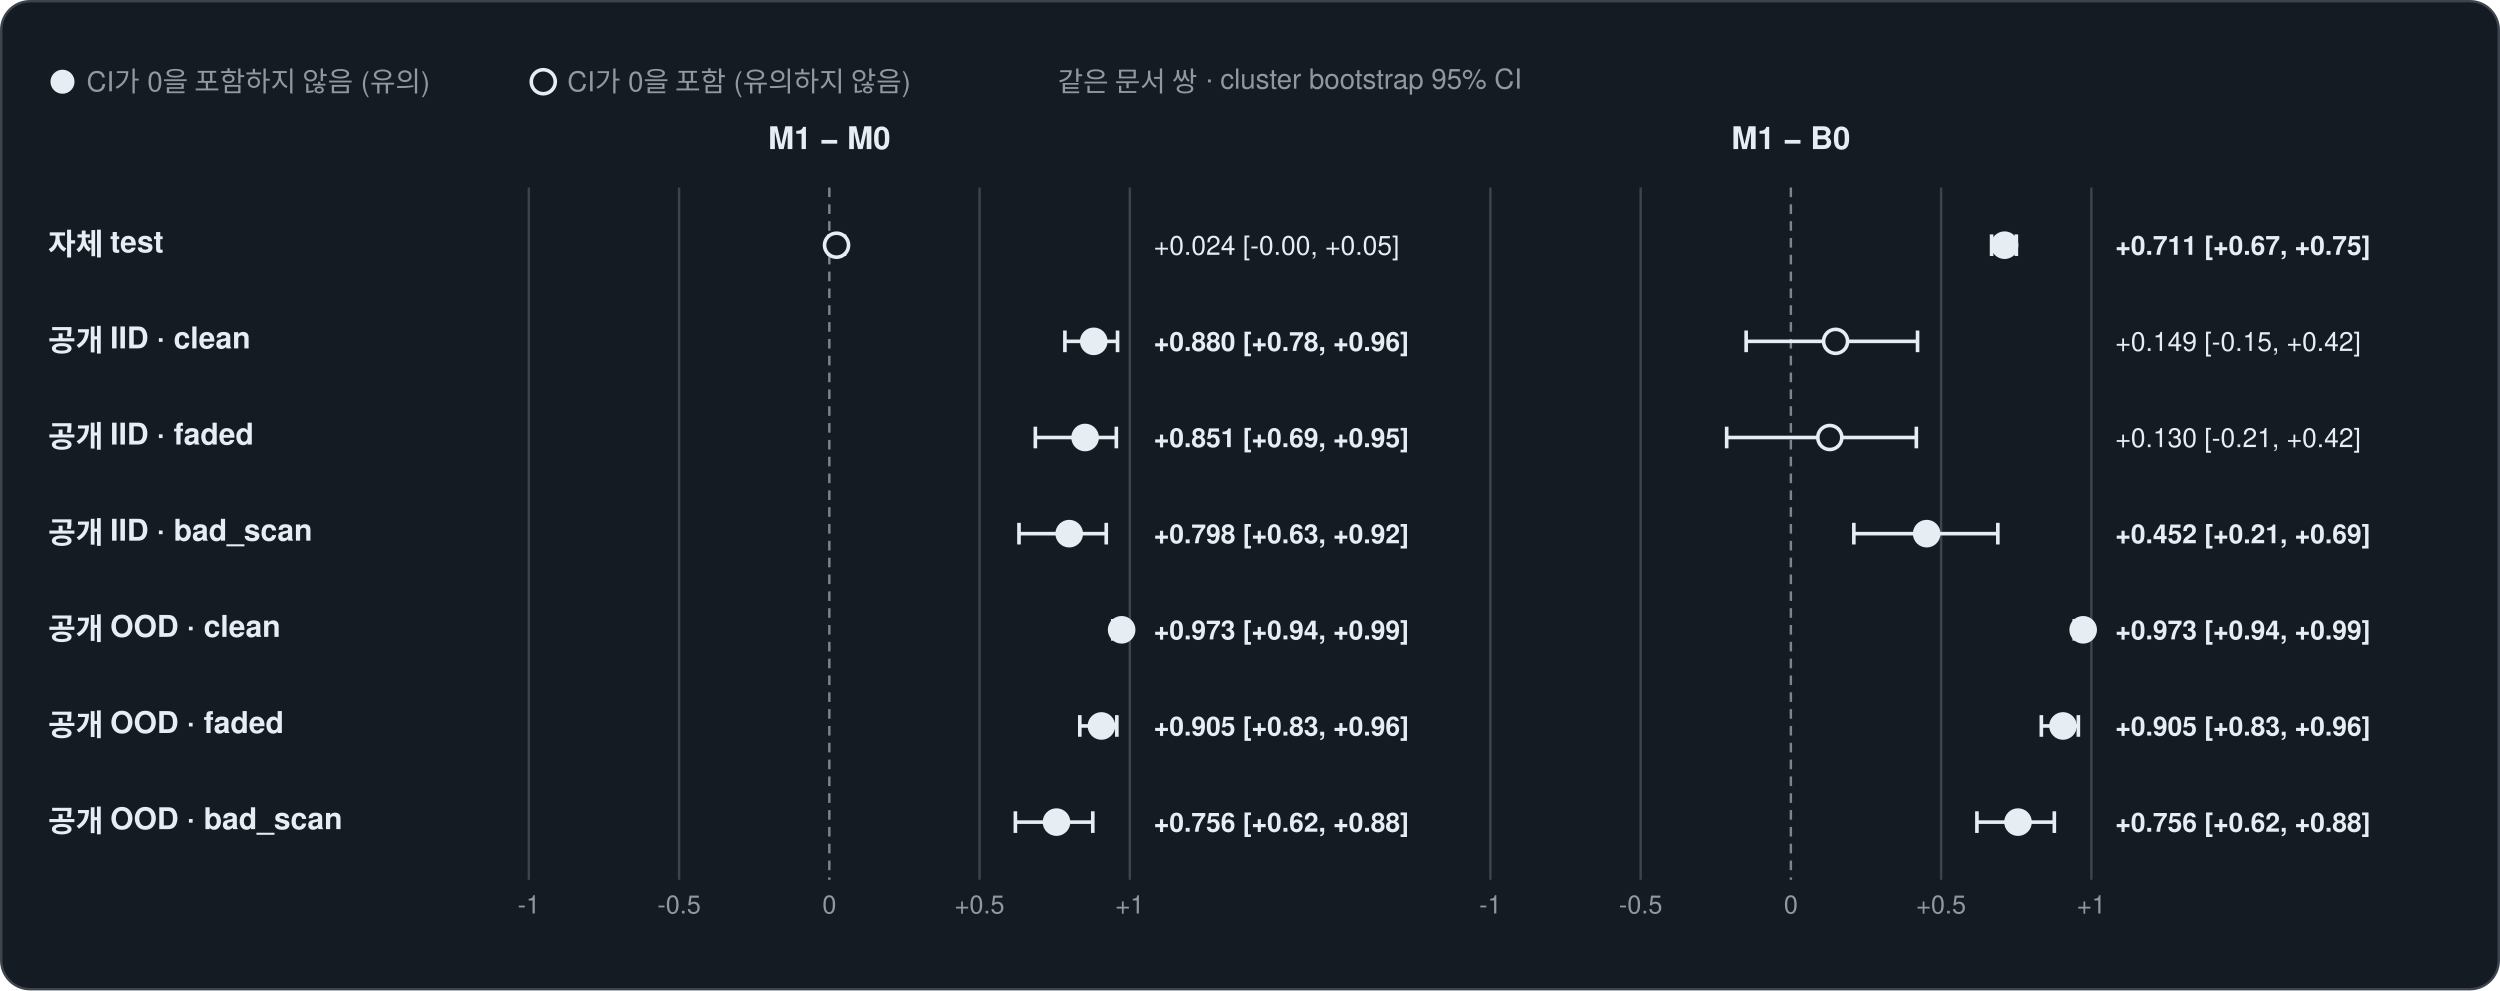
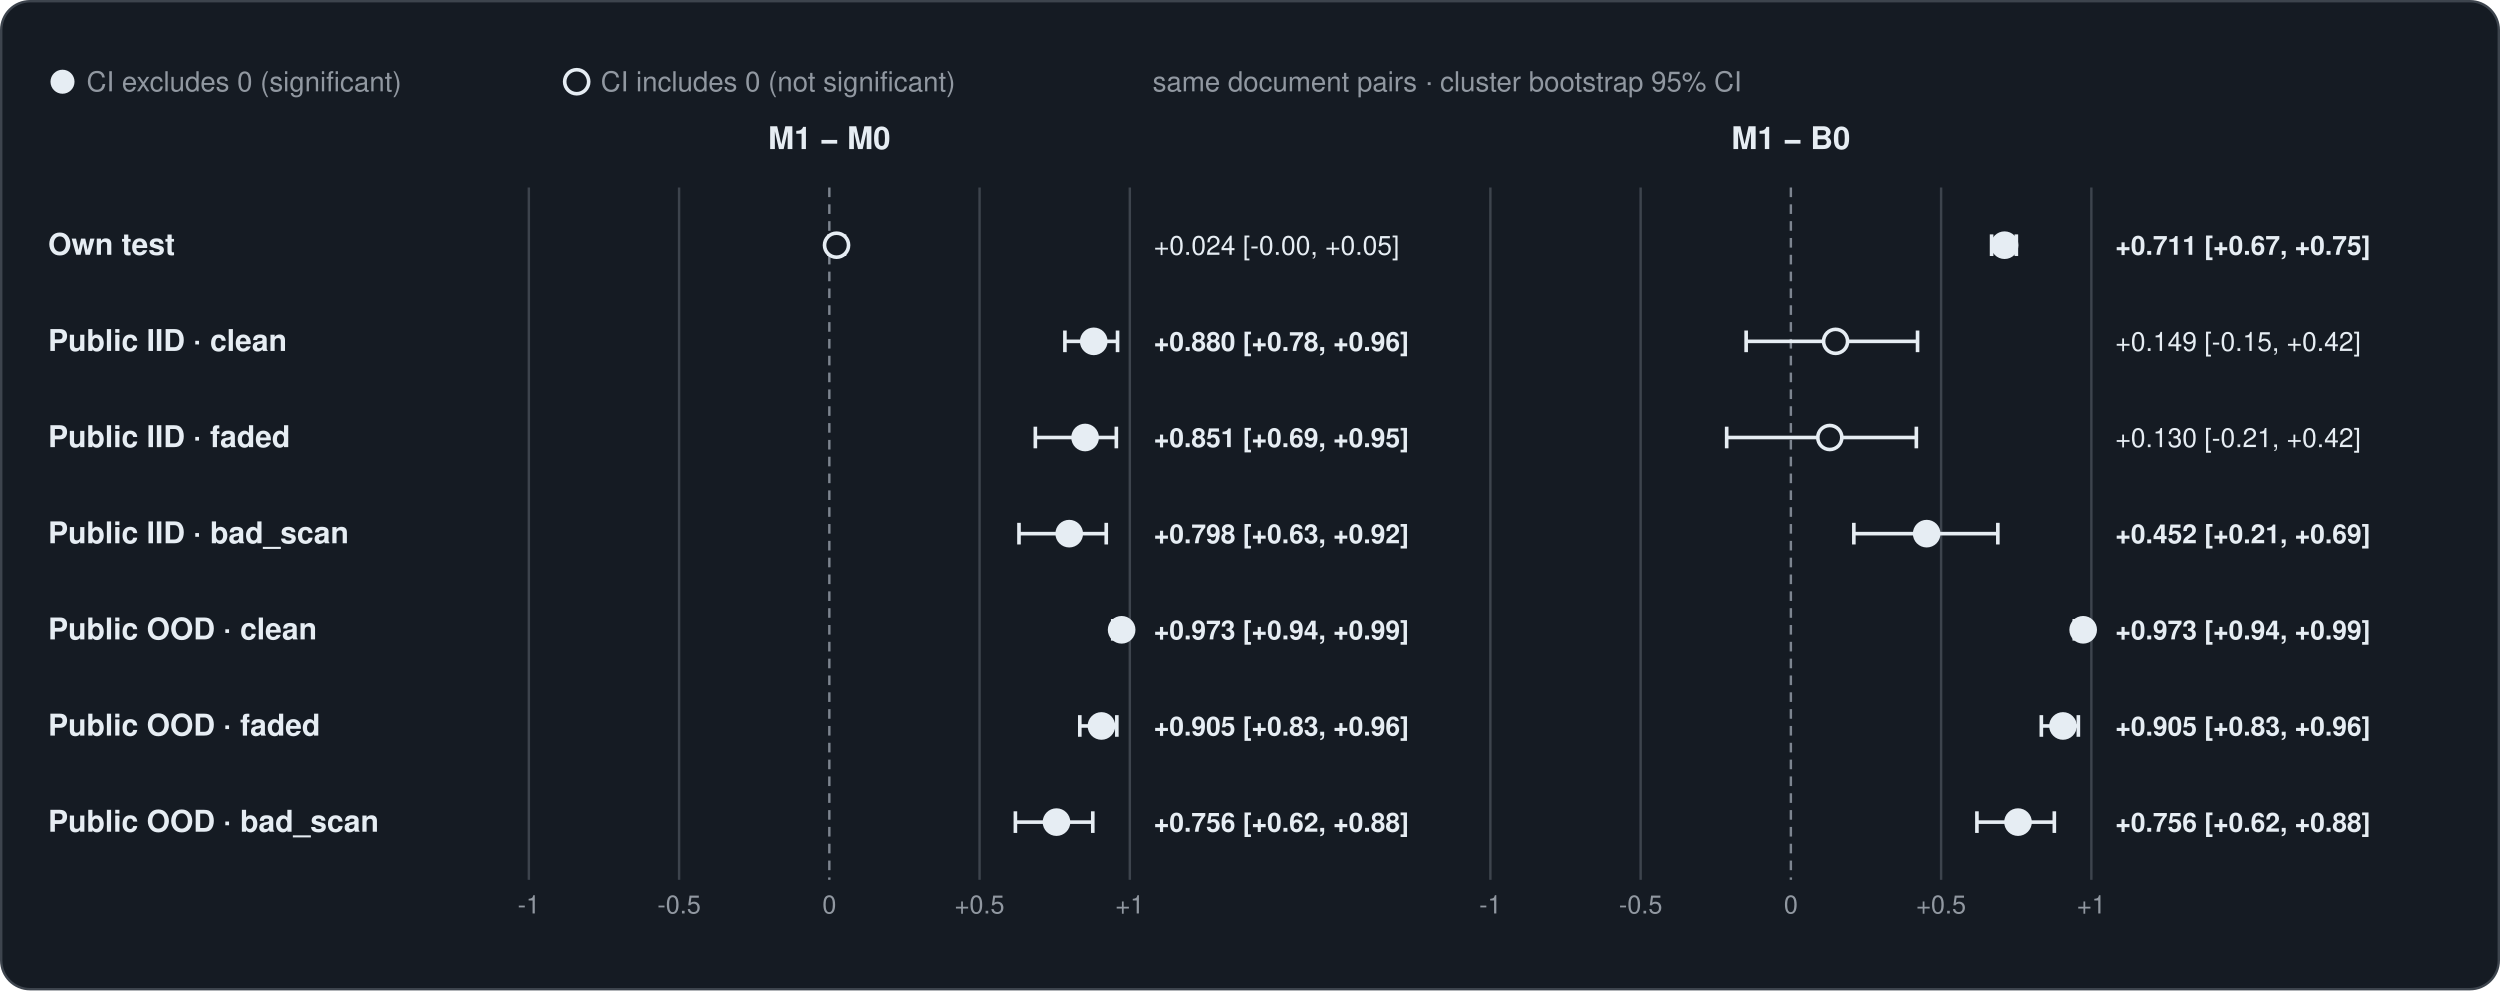
<svg xmlns="http://www.w3.org/2000/svg" width="1040" height="412" viewBox="0 0 1040 412" font-family="'Segoe UI','Malgun Gothic','Apple SD Gothic Neo','Noto Sans KR',Helvetica,Arial,sans-serif" role="img" aria-label="Paired differences in strict field accuracy with 95% CI">
  <rect x="0.5" y="0.5" width="1039" height="411" rx="12" fill="#151b23" stroke="#3d444d" />
  <g transform="translate(20,20)">
    <circle cx="6" cy="14" r="5" fill="#e6edf3" />
-     <text x="16.0" y="18.0" fill="#9198a1" font-size="11.5" font-weight="400" text-anchor="start">CI가 0을 포함하지 않음 (유의)</text>
-     <circle cx="206" cy="14" r="5" fill="#151b23" stroke="#e6edf3" stroke-width="1.5" />
-     <text x="216.0" y="18.0" fill="#9198a1" font-size="11.5" font-weight="400" text-anchor="start">CI가 0을 포함 (유의하지 않음)</text>
-     <text x="420.0" y="18.0" fill="#9198a1" font-size="11.5" font-weight="400" text-anchor="start">같은 문서 쌍 · cluster bootstrap 95% CI</text>
+     <text x="16.0" y="18.0" fill="#9198a1" font-size="11.5" font-weight="400" text-anchor="start">CI excludes 0 (significant)</text>
+     <circle cx="219.9" cy="14" r="5" fill="#151b23" stroke="#e6edf3" stroke-width="1.5" />
+     <text x="229.9" y="18.0" fill="#9198a1" font-size="11.5" font-weight="400" text-anchor="start">CI includes 0 (not significant)</text>
+     <text x="459.5" y="18.0" fill="#9198a1" font-size="11.5" font-weight="400" text-anchor="start">same document pairs · cluster bootstrap 95% CI</text>
    <text x="325.0" y="42.0" fill="#e6edf3" font-size="13" font-weight="700" text-anchor="middle">M1 − M0</text>
    <line x1="200.0" y1="58" x2="200.0" y2="346" stroke="#3d444d" stroke-width="1" />
    <text x="200.0" y="360.0" fill="#9198a1" font-size="10.5" font-weight="400" text-anchor="middle">-1</text>
    <line x1="262.5" y1="58" x2="262.5" y2="346" stroke="#3d444d" stroke-width="1" />
    <text x="262.5" y="360.0" fill="#9198a1" font-size="10.5" font-weight="400" text-anchor="middle">-0.5</text>
    <line x1="325.0" y1="58" x2="325.0" y2="346" stroke="#7d8590" stroke-width="1" stroke-dasharray="4 3" />
    <text x="325.0" y="360.0" fill="#9198a1" font-size="10.5" font-weight="400" text-anchor="middle">0</text>
    <line x1="387.5" y1="58" x2="387.5" y2="346" stroke="#3d444d" stroke-width="1" />
    <text x="387.5" y="360.0" fill="#9198a1" font-size="10.5" font-weight="400" text-anchor="middle">+0.5</text>
    <line x1="450.0" y1="58" x2="450.0" y2="346" stroke="#3d444d" stroke-width="1" />
    <text x="450.0" y="360.0" fill="#9198a1" font-size="10.5" font-weight="400" text-anchor="middle">+1</text>
-     <text x="0.0" y="86.0" fill="#e6edf3" font-size="12.5" font-weight="600" text-anchor="start">자체 test</text>
+     <text x="0.0" y="86.0" fill="#e6edf3" font-size="12.5" font-weight="600" text-anchor="start">Own test</text>
    <path d="M324.9 77.5 V86.5 M324.9 82.0 H331.3 M331.3 77.5 V86.5" stroke="#e6edf3" stroke-width="1.5" fill="none" />
    <circle cx="328.0" cy="82.0" r="5" fill="#151b23" stroke="#e6edf3" stroke-width="1.5" />
    <text x="460.0" y="86.0" fill="#e6edf3" font-size="11" font-weight="400" text-anchor="start">+0.024 [-0.00, +0.05]</text>
-     <text x="0.0" y="126.0" fill="#e6edf3" font-size="12.5" font-weight="600" text-anchor="start">공개 IID · clean</text>
+     <text x="0.0" y="126.0" fill="#e6edf3" font-size="12.5" font-weight="600" text-anchor="start">Public IID · clean</text>
    <path d="M423.0 117.5 V126.5 M423.0 122.0 H444.9 M444.9 117.5 V126.5" stroke="#e6edf3" stroke-width="1.5" fill="none" />
    <circle cx="435.0" cy="122.0" r="5" fill="#e6edf3" stroke="#e6edf3" stroke-width="1.5" />
    <text x="460.0" y="126.0" fill="#e6edf3" font-size="11" font-weight="600" text-anchor="start">+0.880 [+0.78, +0.96]</text>
-     <text x="0.0" y="166.0" fill="#e6edf3" font-size="12.5" font-weight="600" text-anchor="start">공개 IID · faded</text>
+     <text x="0.0" y="166.0" fill="#e6edf3" font-size="12.5" font-weight="600" text-anchor="start">Public IID · faded</text>
    <path d="M410.7 157.5 V166.5 M410.7 162.0 H444.4 M444.4 157.5 V166.5" stroke="#e6edf3" stroke-width="1.5" fill="none" />
    <circle cx="431.4" cy="162.0" r="5" fill="#e6edf3" stroke="#e6edf3" stroke-width="1.5" />
    <text x="460.0" y="166.0" fill="#e6edf3" font-size="11" font-weight="600" text-anchor="start">+0.851 [+0.69, +0.95]</text>
-     <text x="0.0" y="206.0" fill="#e6edf3" font-size="12.5" font-weight="600" text-anchor="start">공개 IID · bad_scan</text>
+     <text x="0.0" y="206.0" fill="#e6edf3" font-size="12.5" font-weight="600" text-anchor="start">Public IID · bad_scan</text>
    <path d="M403.9 197.5 V206.5 M403.9 202.0 H440.2 M440.2 197.5 V206.5" stroke="#e6edf3" stroke-width="1.5" fill="none" />
    <circle cx="424.8" cy="202.0" r="5" fill="#e6edf3" stroke="#e6edf3" stroke-width="1.5" />
    <text x="460.0" y="206.0" fill="#e6edf3" font-size="11" font-weight="600" text-anchor="start">+0.798 [+0.63, +0.92]</text>
-     <text x="0.0" y="246.0" fill="#e6edf3" font-size="12.5" font-weight="600" text-anchor="start">공개 OOD · clean</text>
+     <text x="0.0" y="246.0" fill="#e6edf3" font-size="12.5" font-weight="600" text-anchor="start">Public OOD · clean</text>
    <path d="M442.9 237.5 V246.5 M442.9 242.0 H449.1 M449.1 237.5 V246.5" stroke="#e6edf3" stroke-width="1.5" fill="none" />
    <circle cx="446.6" cy="242.0" r="5" fill="#e6edf3" stroke="#e6edf3" stroke-width="1.5" />
    <text x="460.0" y="246.0" fill="#e6edf3" font-size="11" font-weight="600" text-anchor="start">+0.973 [+0.94, +0.99]</text>
-     <text x="0.0" y="286.0" fill="#e6edf3" font-size="12.5" font-weight="600" text-anchor="start">공개 OOD · faded</text>
+     <text x="0.0" y="286.0" fill="#e6edf3" font-size="12.5" font-weight="600" text-anchor="start">Public OOD · faded</text>
    <path d="M429.2 277.5 V286.5 M429.2 282.0 H444.6 M444.6 277.5 V286.5" stroke="#e6edf3" stroke-width="1.5" fill="none" />
    <circle cx="438.2" cy="282.0" r="5" fill="#e6edf3" stroke="#e6edf3" stroke-width="1.5" />
    <text x="460.0" y="286.0" fill="#e6edf3" font-size="11" font-weight="600" text-anchor="start">+0.905 [+0.83, +0.96]</text>
-     <text x="0.0" y="326.0" fill="#e6edf3" font-size="12.5" font-weight="600" text-anchor="start">공개 OOD · bad_scan</text>
+     <text x="0.0" y="326.0" fill="#e6edf3" font-size="12.5" font-weight="600" text-anchor="start">Public OOD · bad_scan</text>
    <path d="M402.4 317.5 V326.5 M402.4 322.0 H434.6 M434.6 317.5 V326.5" stroke="#e6edf3" stroke-width="1.5" fill="none" />
    <circle cx="419.5" cy="322.0" r="5" fill="#e6edf3" stroke="#e6edf3" stroke-width="1.5" />
    <text x="460.0" y="326.0" fill="#e6edf3" font-size="11" font-weight="600" text-anchor="start">+0.756 [+0.62, +0.88]</text>
    <text x="725.0" y="42.0" fill="#e6edf3" font-size="13" font-weight="700" text-anchor="middle">M1 − B0</text>
    <line x1="600.0" y1="58" x2="600.0" y2="346" stroke="#3d444d" stroke-width="1" />
    <text x="600.0" y="360.0" fill="#9198a1" font-size="10.5" font-weight="400" text-anchor="middle">-1</text>
    <line x1="662.5" y1="58" x2="662.5" y2="346" stroke="#3d444d" stroke-width="1" />
    <text x="662.5" y="360.0" fill="#9198a1" font-size="10.5" font-weight="400" text-anchor="middle">-0.5</text>
    <line x1="725.0" y1="58" x2="725.0" y2="346" stroke="#7d8590" stroke-width="1" stroke-dasharray="4 3" />
    <text x="725.0" y="360.0" fill="#9198a1" font-size="10.5" font-weight="400" text-anchor="middle">0</text>
    <line x1="787.5" y1="58" x2="787.5" y2="346" stroke="#3d444d" stroke-width="1" />
    <text x="787.5" y="360.0" fill="#9198a1" font-size="10.5" font-weight="400" text-anchor="middle">+0.5</text>
    <line x1="850.0" y1="58" x2="850.0" y2="346" stroke="#3d444d" stroke-width="1" />
    <text x="850.0" y="360.0" fill="#9198a1" font-size="10.5" font-weight="400" text-anchor="middle">+1</text>
    <path d="M808.5 77.5 V86.5 M808.5 82.0 H818.8 M818.8 77.5 V86.5" stroke="#e6edf3" stroke-width="1.5" fill="none" />
    <circle cx="813.9" cy="82.0" r="5" fill="#e6edf3" stroke="#e6edf3" stroke-width="1.5" />
    <text x="860.0" y="86.0" fill="#e6edf3" font-size="11" font-weight="600" text-anchor="start">+0.711 [+0.67, +0.75]</text>
    <path d="M706.4 117.5 V126.5 M706.4 122.0 H777.7 M777.7 117.5 V126.5" stroke="#e6edf3" stroke-width="1.5" fill="none" />
    <circle cx="743.6" cy="122.0" r="5" fill="#151b23" stroke="#e6edf3" stroke-width="1.5" />
    <text x="860.0" y="126.0" fill="#e6edf3" font-size="11" font-weight="400" text-anchor="start">+0.149 [-0.15, +0.42]</text>
    <path d="M698.3 157.5 V166.5 M698.3 162.0 H777.2 M777.2 157.5 V166.5" stroke="#e6edf3" stroke-width="1.5" fill="none" />
    <circle cx="741.2" cy="162.0" r="5" fill="#151b23" stroke="#e6edf3" stroke-width="1.5" />
    <text x="860.0" y="166.0" fill="#e6edf3" font-size="11" font-weight="400" text-anchor="start">+0.130 [-0.21, +0.42]</text>
    <path d="M751.2 197.5 V206.5 M751.2 202.0 H811.1 M811.1 197.5 V206.5" stroke="#e6edf3" stroke-width="1.5" fill="none" />
    <circle cx="781.5" cy="202.0" r="5" fill="#e6edf3" stroke="#e6edf3" stroke-width="1.5" />
    <text x="860.0" y="206.0" fill="#e6edf3" font-size="11" font-weight="600" text-anchor="start">+0.452 [+0.21, +0.69]</text>
    <path d="M842.9 237.5 V246.5 M842.9 242.0 H849.1 M849.1 237.5 V246.5" stroke="#e6edf3" stroke-width="1.5" fill="none" />
    <circle cx="846.6" cy="242.0" r="5" fill="#e6edf3" stroke="#e6edf3" stroke-width="1.5" />
    <text x="860.0" y="246.0" fill="#e6edf3" font-size="11" font-weight="600" text-anchor="start">+0.973 [+0.94, +0.99]</text>
    <path d="M829.2 277.5 V286.5 M829.2 282.0 H844.6 M844.6 277.5 V286.5" stroke="#e6edf3" stroke-width="1.5" fill="none" />
    <circle cx="838.2" cy="282.0" r="5" fill="#e6edf3" stroke="#e6edf3" stroke-width="1.5" />
    <text x="860.0" y="286.0" fill="#e6edf3" font-size="11" font-weight="600" text-anchor="start">+0.905 [+0.83, +0.96]</text>
    <path d="M802.4 317.5 V326.5 M802.4 322.0 H834.6 M834.6 317.5 V326.5" stroke="#e6edf3" stroke-width="1.5" fill="none" />
    <circle cx="819.5" cy="322.0" r="5" fill="#e6edf3" stroke="#e6edf3" stroke-width="1.5" />
    <text x="860.0" y="326.0" fill="#e6edf3" font-size="11" font-weight="600" text-anchor="start">+0.756 [+0.62, +0.88]</text>
  </g>
</svg>
